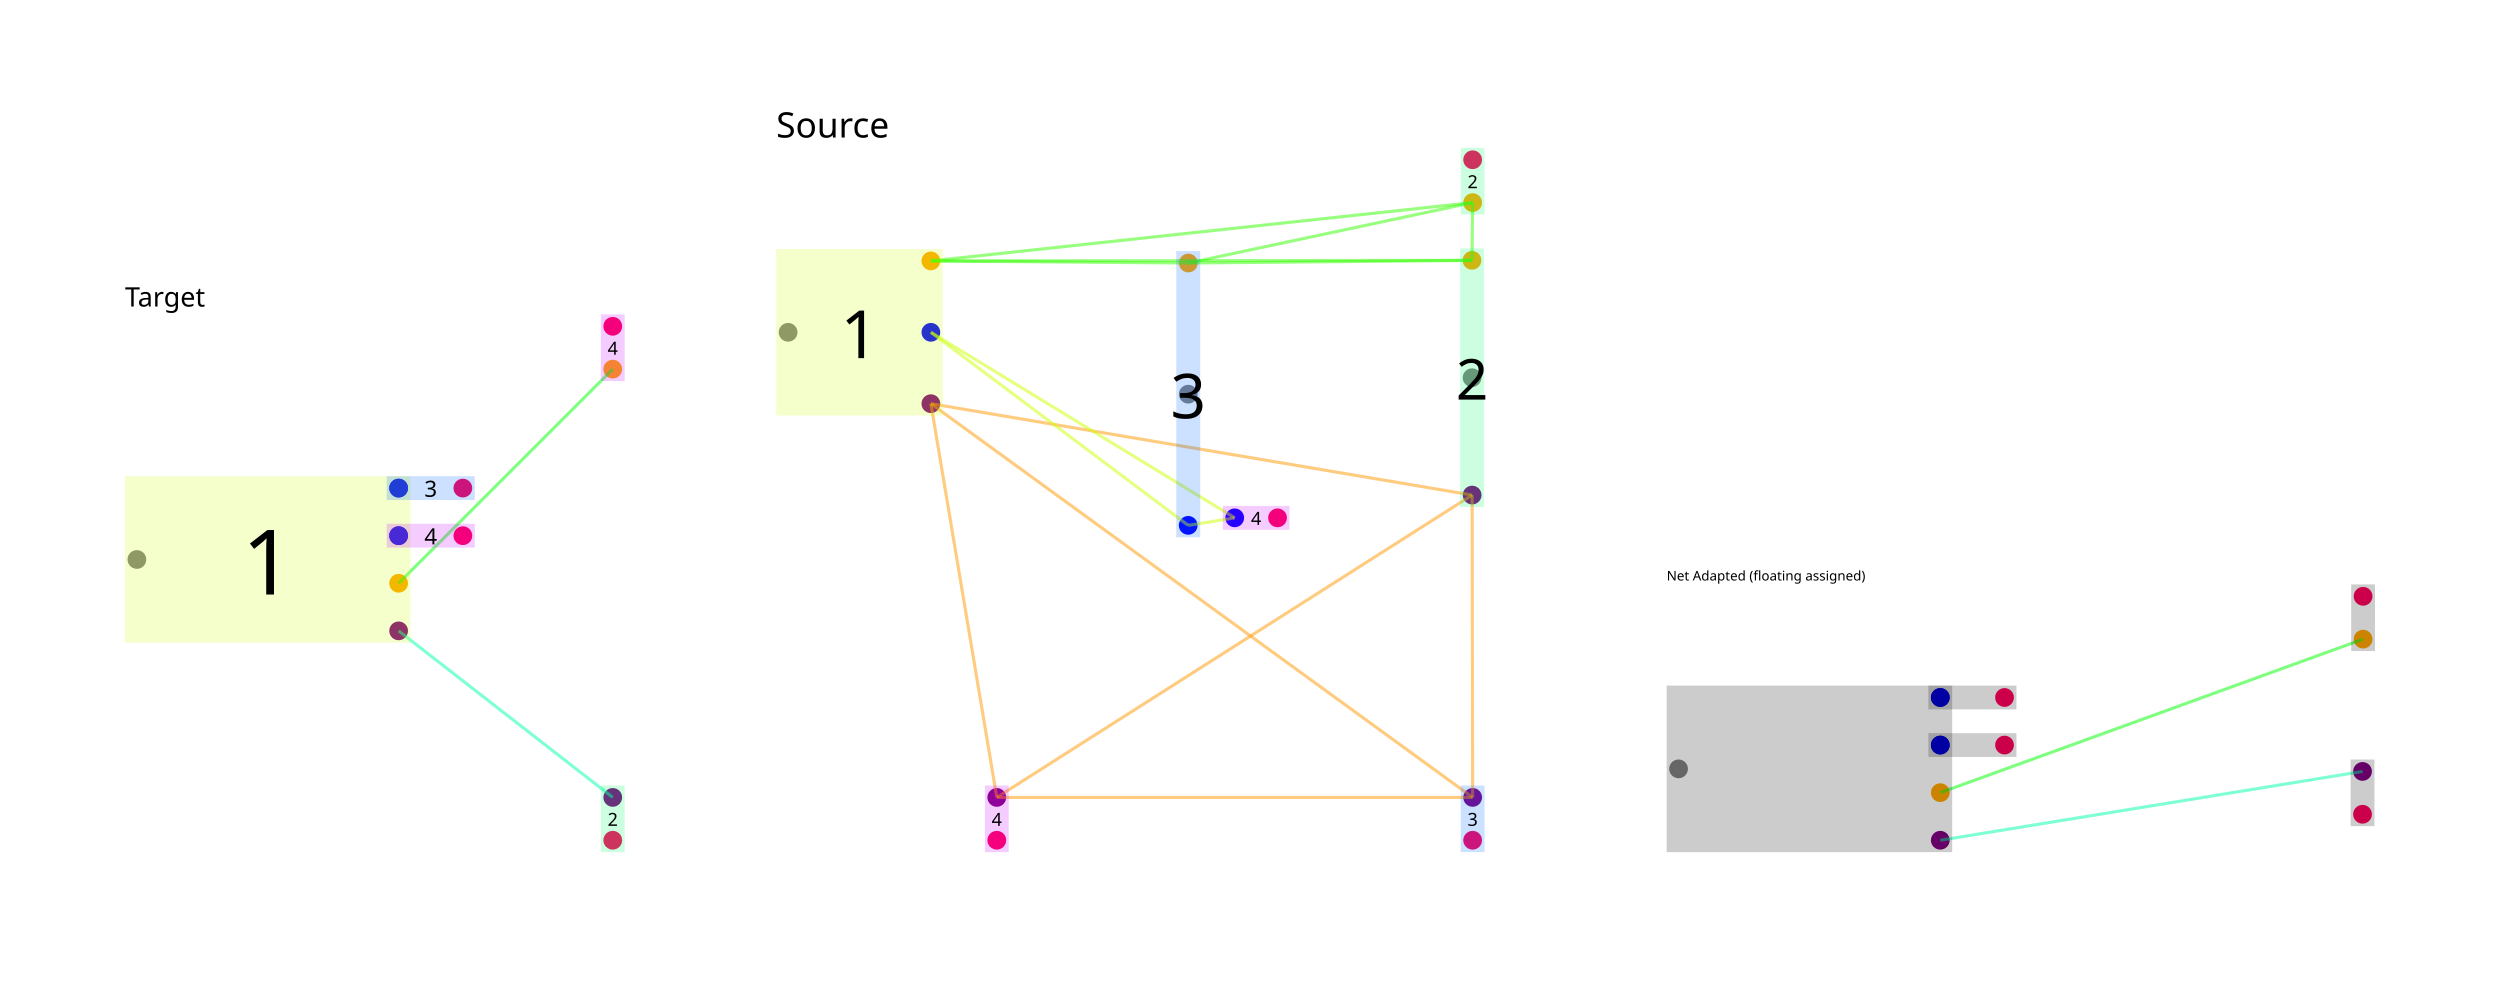
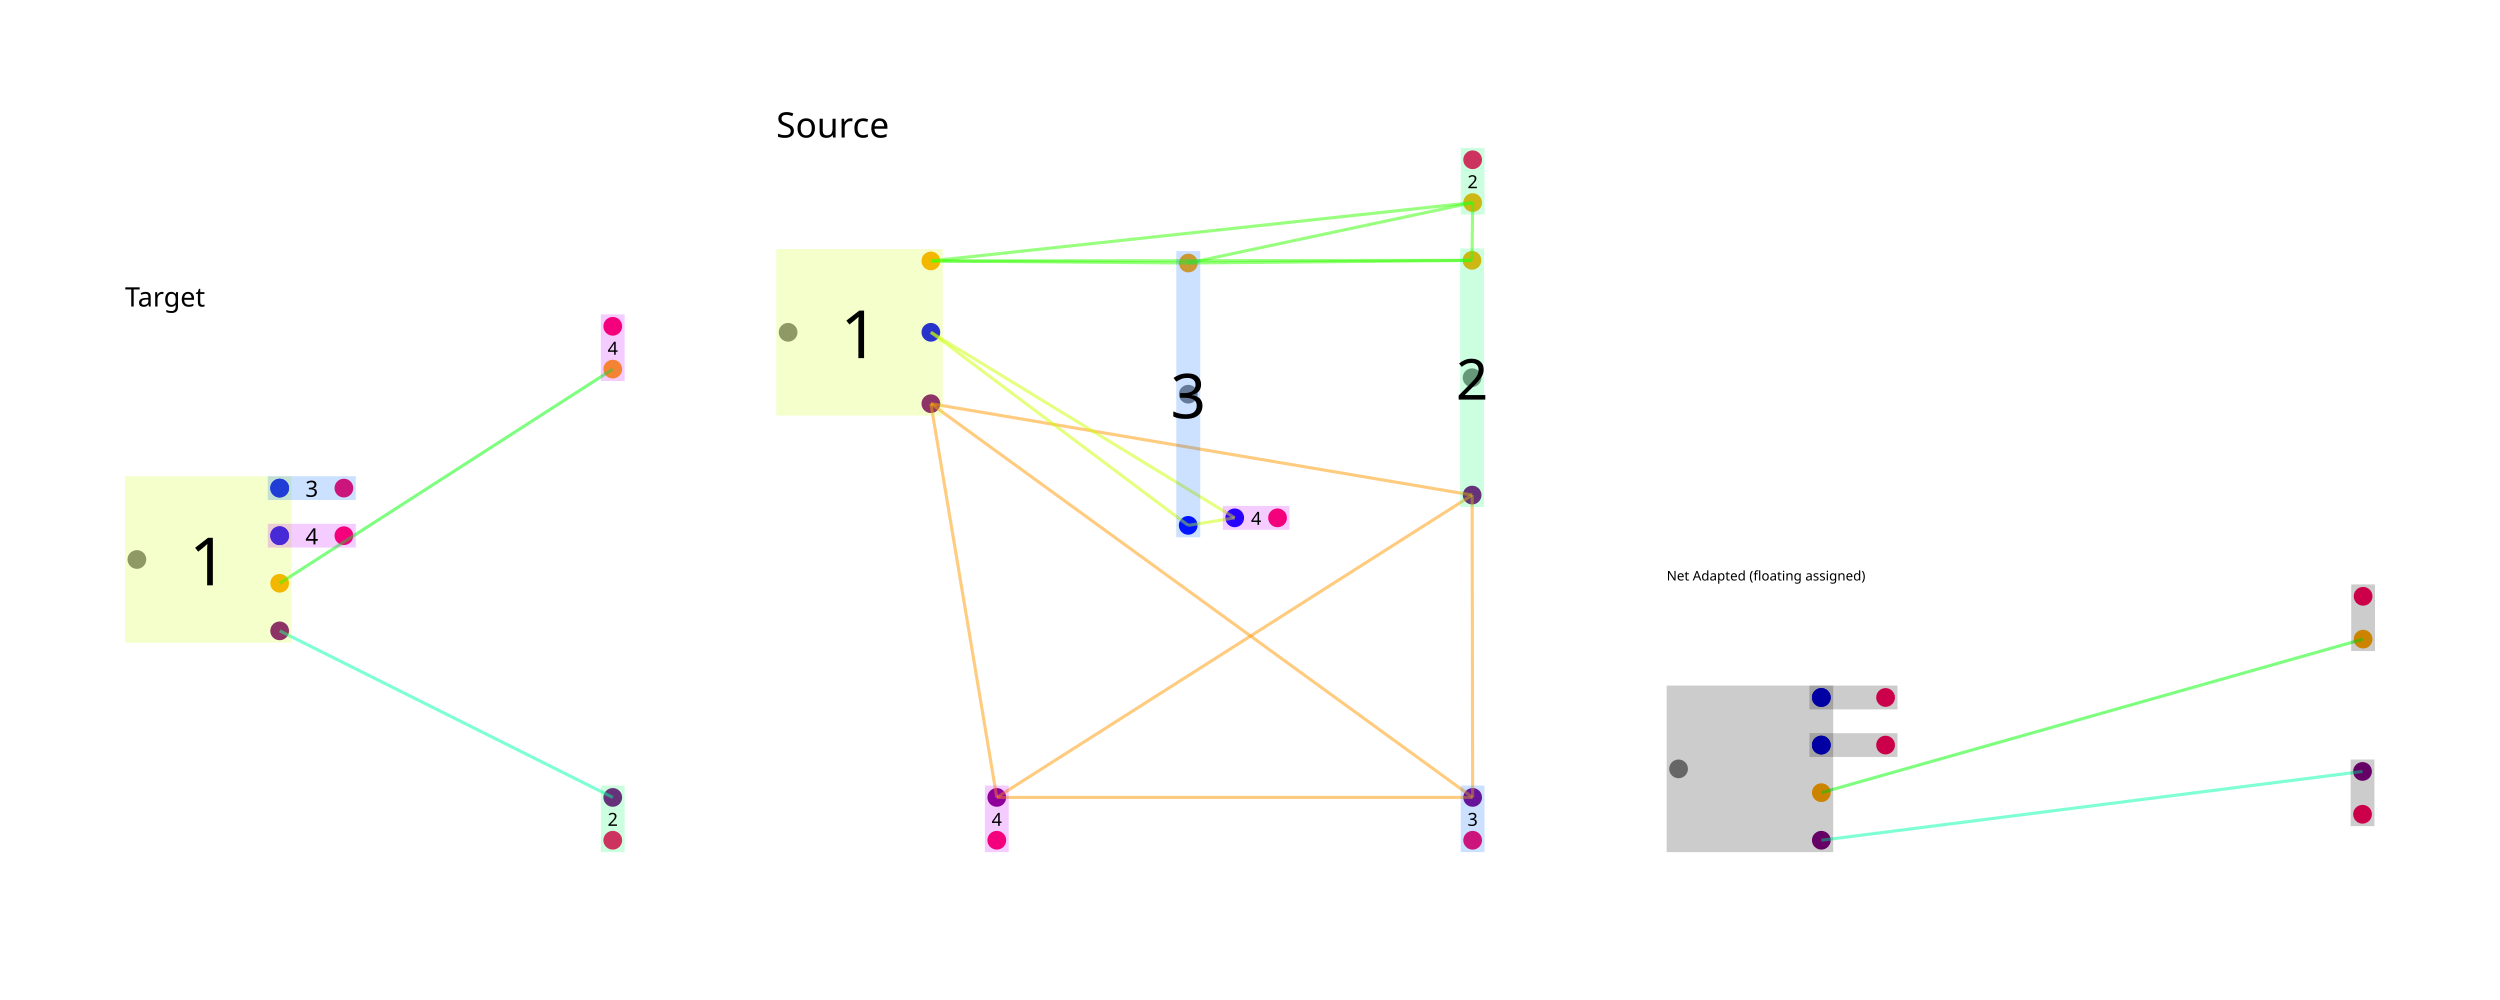
<svg xmlns="http://www.w3.org/2000/svg" width="800" height="320" viewBox="0 0 800 320">
  <rect width="100%" height="100%" fill="white" />
  <g>
    <circle data-type="point" data-label="schematic_component_0_center component_center center_schematic_component_0" data-x="0" data-y="0" cx="43.807" cy="179.035" r="3" fill="gray" />
  </g>
  <g>
-     <circle data-type="point" data-label="schematic_port_0 normal unnamedsubcircuit13_connectivity_net0" data-x="1.1" data-y="0.30000000000000004" cx="127.559" cy="156.193" r="3" fill="blue" />
-   </g>
-   <g>
-     <circle data-type="point" data-label="schematic_port_1 normal unnamedsubcircuit13_connectivity_net1" data-x="1.1" data-y="0.09999999999999998" cx="127.559" cy="171.421" r="3" fill="blue" />
-   </g>
-   <g>
-     <circle data-type="point" data-label="schematic_port_2 vcc unnamedsubcircuit13_connectivity_net2" data-x="1.1" data-y="-0.10000000000000003" cx="127.559" cy="186.648" r="3" fill="orange" />
-   </g>
-   <g>
-     <circle data-type="point" data-label="schematic_port_3 gnd unnamedsubcircuit13_connectivity_net3" data-x="1.1" data-y="-0.30000000000000004" cx="127.559" cy="201.876" r="3" fill="purple" />
-   </g>
-   <g>
-     <circle data-type="point" data-label="schematic_net_label_0_pin gnd unnamedsubcircuit13_connectivity_net3" data-x="2" data-y="-1" cx="196.083" cy="255.173" r="3" fill="purple" />
+     <circle data-type="point" data-label="schematic_port_0 normal unnamedsubcircuit7_connectivity_net0" data-x="0.6000000000000001" data-y="0.30000000000000004" cx="89.49" cy="156.193" r="3" fill="blue" />
+   </g>
+   <g>
+     <circle data-type="point" data-label="schematic_port_1 normal unnamedsubcircuit7_connectivity_net1" data-x="0.6000000000000001" data-y="0.09999999999999998" cx="89.49" cy="171.421" r="3" fill="blue" />
+   </g>
+   <g>
+     <circle data-type="point" data-label="schematic_port_2 vcc unnamedsubcircuit7_connectivity_net2" data-x="0.6000000000000001" data-y="-0.10000000000000003" cx="89.49" cy="186.648" r="3" fill="orange" />
+   </g>
+   <g>
+     <circle data-type="point" data-label="schematic_port_3 gnd unnamedsubcircuit7_connectivity_net3" data-x="0.6000000000000001" data-y="-0.30000000000000004" cx="89.49" cy="201.876" r="3" fill="purple" />
+   </g>
+   <g>
+     <circle data-type="point" data-label="schematic_net_label_0_pin gnd unnamedsubcircuit7_connectivity_net3" data-x="2" data-y="-1" cx="196.083" cy="255.173" r="3" fill="purple" />
  </g>
  <g>
    <circle data-type="point" data-label="schematic_net_label_0_center netlabel_center schematic_net_label_0_center" data-x="2" data-y="-1.18" cx="196.083" cy="268.878" r="3" fill="hsl(338.4, 100%, 50%, 1)" />
  </g>
  <g>
-     <circle data-type="point" data-label="schematic_net_label_1_pin vcc unnamedsubcircuit13_connectivity_net2" data-x="2" data-y="0.8" cx="196.083" cy="118.124" r="3" fill="orange" />
+     <circle data-type="point" data-label="schematic_net_label_1_pin vcc unnamedsubcircuit7_connectivity_net2" data-x="2" data-y="0.8" cx="196.083" cy="118.124" r="3" fill="orange" />
  </g>
  <g>
    <circle data-type="point" data-label="schematic_net_label_1_center netlabel_center schematic_net_label_1_center" data-x="2" data-y="0.98" cx="196.083" cy="104.419" r="3" fill="hsl(338.4, 100%, 50%, 1)" />
  </g>
  <g>
-     <circle data-type="point" data-label="schematic_net_label_2_pin normal unnamedsubcircuit13_connectivity_net0" data-x="1.1" data-y="0.30000000000000004" cx="127.559" cy="156.193" r="3" fill="blue" />
-   </g>
-   <g>
-     <circle data-type="point" data-label="schematic_net_label_2_center netlabel_center schematic_net_label_2_center" data-x="1.37" data-y="0.30000000000000004" cx="148.116" cy="156.193" r="3" fill="hsl(338.4, 100%, 50%, 1)" />
-   </g>
-   <g>
-     <circle data-type="point" data-label="schematic_net_label_3_pin normal unnamedsubcircuit13_connectivity_net1" data-x="1.1" data-y="0.09999999999999998" cx="127.559" cy="171.421" r="3" fill="blue" />
-   </g>
-   <g>
-     <circle data-type="point" data-label="schematic_net_label_3_center netlabel_center schematic_net_label_3_center" data-x="1.37" data-y="0.09999999999999998" cx="148.116" cy="171.421" r="3" fill="hsl(338.4, 100%, 50%, 1)" />
+     <circle data-type="point" data-label="schematic_net_label_2_pin normal unnamedsubcircuit7_connectivity_net0" data-x="0.6000000000000001" data-y="0.30000000000000004" cx="89.49" cy="156.193" r="3" fill="blue" />
+   </g>
+   <g>
+     <circle data-type="point" data-label="schematic_net_label_2_center netlabel_center schematic_net_label_2_center" data-x="0.8700000000000001" data-y="0.30000000000000004" cx="110.047" cy="156.193" r="3" fill="hsl(338.4, 100%, 50%, 1)" />
+   </g>
+   <g>
+     <circle data-type="point" data-label="schematic_net_label_3_pin normal unnamedsubcircuit7_connectivity_net1" data-x="0.6000000000000001" data-y="0.09999999999999998" cx="89.49" cy="171.421" r="3" fill="blue" />
+   </g>
+   <g>
+     <circle data-type="point" data-label="schematic_net_label_3_center netlabel_center schematic_net_label_3_center" data-x="0.8700000000000001" data-y="0.09999999999999998" cx="110.047" cy="171.421" r="3" fill="hsl(338.4, 100%, 50%, 1)" />
  </g>
  <g>
    <circle data-type="point" data-label="schematic_component_0_center component_center center_schematic_component_0" data-x="2.736982540428231" data-y="0.9547950420240321" cx="252.196" cy="106.338" r="3" fill="gray" />
  </g>
  <g>
-     <circle data-type="point" data-label="schematic_port_0 gnd unnamedsubcircuit496_connectivity_net3" data-x="3.336982540428231" data-y="0.654795042024032" cx="297.879" cy="129.18" r="3" fill="purple" />
-   </g>
-   <g>
-     <circle data-type="point" data-label="schematic_port_1 normal unnamedsubcircuit496_connectivity_net1" data-x="3.336982540428231" data-y="0.9547950420240321" cx="297.879" cy="106.338" r="3" fill="blue" />
-   </g>
-   <g>
-     <circle data-type="point" data-label="schematic_port_2 vcc unnamedsubcircuit496_connectivity_net2" data-x="3.336982540428231" data-y="1.2547950420240321" cx="297.879" cy="83.497" r="3" fill="orange" />
+     <circle data-type="point" data-label="schematic_port_0 gnd unnamedsubcircuit83_connectivity_net3" data-x="3.336982540428231" data-y="0.654795042024032" cx="297.879" cy="129.18" r="3" fill="purple" />
+   </g>
+   <g>
+     <circle data-type="point" data-label="schematic_port_1 normal unnamedsubcircuit83_connectivity_net1" data-x="3.336982540428231" data-y="0.9547950420240321" cx="297.879" cy="106.338" r="3" fill="blue" />
+   </g>
+   <g>
+     <circle data-type="point" data-label="schematic_port_2 vcc unnamedsubcircuit83_connectivity_net2" data-x="3.336982540428231" data-y="1.2547950420240321" cx="297.879" cy="83.497" r="3" fill="orange" />
  </g>
  <g>
    <circle data-type="point" data-label="schematic_component_1_center component_center center_schematic_component_1" data-x="5.6116183458540805" data-y="0.7639923882821401" cx="471.065" cy="120.866" r="3" fill="gray" />
  </g>
  <g>
-     <circle data-type="point" data-label="schematic_port_3 vcc unnamedsubcircuit496_connectivity_net2" data-x="5.61134499585408" data-y="1.25725668828214" cx="471.044" cy="83.309" r="3" fill="orange" />
-   </g>
-   <g>
-     <circle data-type="point" data-label="schematic_port_4 gnd unnamedsubcircuit496_connectivity_net3" data-x="5.611891695854081" data-y="0.2707280882821401" cx="471.086" cy="158.422" r="3" fill="purple" />
+     <circle data-type="point" data-label="schematic_port_3 vcc unnamedsubcircuit83_connectivity_net2" data-x="5.61134499585408" data-y="1.25725668828214" cx="471.044" cy="83.309" r="3" fill="orange" />
+   </g>
+   <g>
+     <circle data-type="point" data-label="schematic_port_4 gnd unnamedsubcircuit83_connectivity_net3" data-x="5.611891695854081" data-y="0.2707280882821401" cx="471.086" cy="158.422" r="3" fill="purple" />
  </g>
  <g>
    <circle data-type="point" data-label="schematic_component_2_center component_center center_schematic_component_2" data-x="4.418793728406097" data-y="0.6946845352018942" cx="380.246" cy="126.143" r="3" fill="gray" />
  </g>
  <g>
-     <circle data-type="point" data-label="schematic_port_5 normal unnamedsubcircuit496_connectivity_net1" data-x="4.418520478406098" data-y="0.14339383520189397" cx="380.225" cy="168.117" r="3" fill="blue" />
-   </g>
-   <g>
-     <circle data-type="point" data-label="schematic_port_6 vcc unnamedsubcircuit496_connectivity_net2" data-x="4.4190669784060965" data-y="1.2459752352018945" cx="380.266" cy="84.168" r="3" fill="orange" />
-   </g>
-   <g>
-     <circle data-type="point" data-label="schematic_net_label_0_pin vcc unnamedsubcircuit496_connectivity_net2" data-x="5.614024435947429" data-y="1.5000000000000002" cx="471.248" cy="64.827" r="3" fill="orange" />
+     <circle data-type="point" data-label="schematic_port_5 normal unnamedsubcircuit83_connectivity_net1" data-x="4.418520478406098" data-y="0.14339383520189397" cx="380.225" cy="168.117" r="3" fill="blue" />
+   </g>
+   <g>
+     <circle data-type="point" data-label="schematic_port_6 vcc unnamedsubcircuit83_connectivity_net2" data-x="4.4190669784060965" data-y="1.2459752352018945" cx="380.266" cy="84.168" r="3" fill="orange" />
+   </g>
+   <g>
+     <circle data-type="point" data-label="schematic_net_label_0_pin vcc unnamedsubcircuit83_connectivity_net2" data-x="5.614024435947429" data-y="1.5000000000000002" cx="471.248" cy="64.827" r="3" fill="orange" />
  </g>
  <g>
    <circle data-type="point" data-label="schematic_net_label_0_center netlabel_center schematic_net_label_0_center" data-x="5.614024435947429" data-y="1.6800000000000002" cx="471.248" cy="51.122" r="3" fill="hsl(338.4, 100%, 50%, 1)" />
  </g>
  <g>
-     <circle data-type="point" data-label="schematic_net_label_1_pin normal unnamedsubcircuit496_connectivity_net1" data-x="4.614024435947429" data-y="0.17500000000000027" cx="395.11" cy="165.71" r="3" fill="blue" />
+     <circle data-type="point" data-label="schematic_net_label_1_pin normal unnamedsubcircuit83_connectivity_net1" data-x="4.614024435947429" data-y="0.17500000000000027" cx="395.11" cy="165.71" r="3" fill="blue" />
  </g>
  <g>
    <circle data-type="point" data-label="schematic_net_label_1_center netlabel_center schematic_net_label_1_center" data-x="4.7940244359474296" data-y="0.17500000000000027" cx="408.815" cy="165.71" r="3" fill="hsl(338.4, 100%, 50%, 1)" />
  </g>
  <g>
-     <circle data-type="point" data-label="schematic_net_label_2_pin gnd unnamedsubcircuit496_connectivity_net3" data-x="5.614024435947429" data-y="-0.9999999999999998" cx="471.248" cy="255.173" r="3" fill="purple" />
+     <circle data-type="point" data-label="schematic_net_label_2_pin gnd unnamedsubcircuit83_connectivity_net3" data-x="5.614024435947429" data-y="-0.9999999999999998" cx="471.248" cy="255.173" r="3" fill="purple" />
  </g>
  <g>
    <circle data-type="point" data-label="schematic_net_label_2_center netlabel_center schematic_net_label_2_center" data-x="5.614024435947429" data-y="-1.18" cx="471.248" cy="268.878" r="3" fill="hsl(338.4, 100%, 50%, 1)" />
  </g>
  <g>
-     <circle data-type="point" data-label="schematic_net_label_3_pin gnd unnamedsubcircuit496_connectivity_net3" data-x="3.614024435947429" data-y="-0.9999999999999998" cx="318.972" cy="255.173" r="3" fill="purple" />
+     <circle data-type="point" data-label="schematic_net_label_3_pin gnd unnamedsubcircuit83_connectivity_net3" data-x="3.614024435947429" data-y="-0.9999999999999998" cx="318.972" cy="255.173" r="3" fill="purple" />
  </g>
  <g>
    <circle data-type="point" data-label="schematic_net_label_3_center netlabel_center schematic_net_label_3_center" data-x="3.614024435947429" data-y="-1.18" cx="318.972" cy="268.878" r="3" fill="hsl(338.4, 100%, 50%, 1)" />
  </g>
  <g>
-     <circle data-type="point" data-label="schematic_component_0_center component_center center_schematic_component_0" data-x="6.479455641222213" data-y="-0.8799999999999998" cx="537.141" cy="246.036" r="3" fill="gray" />
-   </g>
-   <g>
-     <circle data-type="point" data-label="schematic_port_0 normal unnamedsubcircuit13_connectivity_net0" data-x="7.5794556412222125" data-y="-0.5799999999999996" cx="620.892" cy="223.195" r="3" fill="blue" />
-   </g>
-   <g>
-     <circle data-type="point" data-label="schematic_port_1 normal unnamedsubcircuit13_connectivity_net1" data-x="7.5794556412222125" data-y="-0.7799999999999998" cx="620.892" cy="238.422" r="3" fill="blue" />
-   </g>
-   <g>
-     <circle data-type="point" data-label="schematic_port_2 vcc unnamedsubcircuit13_connectivity_net2" data-x="7.5794556412222125" data-y="-0.9799999999999998" cx="620.892" cy="253.65" r="3" fill="orange" />
-   </g>
-   <g>
-     <circle data-type="point" data-label="schematic_port_3 gnd unnamedsubcircuit13_connectivity_net3" data-x="7.5794556412222125" data-y="-1.1799999999999997" cx="620.892" cy="268.878" r="3" fill="purple" />
-   </g>
-   <g>
-     <circle data-type="point" data-label="schematic_net_label_0_pin gnd unnamedsubcircuit13_connectivity_net3" data-x="9.354091446648063" data-y="-0.8908026537418918" cx="756.01" cy="246.859" r="3" fill="purple" />
-   </g>
-   <g>
-     <circle data-type="point" data-label="schematic_net_label_0_center netlabel_center schematic_net_label_0_center" data-x="9.354091446648063" data-y="-1.0708026537418918" cx="756.01" cy="260.563" r="3" fill="hsl(338.4, 100%, 50%, 1)" />
-   </g>
-   <g>
-     <circle data-type="point" data-label="schematic_net_label_1_pin vcc unnamedsubcircuit13_connectivity_net2" data-x="9.356497536741411" data-y="-0.33479504202403165" cx="756.193" cy="204.525" r="3" fill="orange" />
-   </g>
-   <g>
-     <circle data-type="point" data-label="schematic_net_label_1_center netlabel_center schematic_net_label_1_center" data-x="9.356497536741411" data-y="-0.15479504202403171" cx="756.193" cy="190.82" r="3" fill="hsl(338.4, 100%, 50%, 1)" />
-   </g>
-   <g>
-     <circle data-type="point" data-label="schematic_net_label_2_pin normal unnamedsubcircuit13_connectivity_net0" data-x="7.5794556412222125" data-y="-0.5799999999999996" cx="620.892" cy="223.195" r="3" fill="blue" />
-   </g>
-   <g>
-     <circle data-type="point" data-label="schematic_net_label_2_center netlabel_center schematic_net_label_2_center" data-x="7.849455641222212" data-y="-0.5799999999999996" cx="641.45" cy="223.195" r="3" fill="hsl(338.4, 100%, 50%, 1)" />
-   </g>
-   <g>
-     <circle data-type="point" data-label="schematic_net_label_3_pin normal unnamedsubcircuit13_connectivity_net1" data-x="7.5794556412222125" data-y="-0.7799999999999998" cx="620.892" cy="238.422" r="3" fill="blue" />
-   </g>
-   <g>
-     <circle data-type="point" data-label="schematic_net_label_3_center netlabel_center schematic_net_label_3_center" data-x="7.849455641222212" data-y="-0.7799999999999998" cx="641.45" cy="238.422" r="3" fill="hsl(338.4, 100%, 50%, 1)" />
-   </g>
-   <g>
-     <polyline data-points="1.1,0.30000000000000004 1.1,0.30000000000000004" data-type="line" data-label="" points="127.559,156.193 127.559,156.193" fill="none" stroke="hsl(40, 100%, 50%, 0.5)" stroke-width="1" />
-   </g>
-   <g>
-     <polyline data-points="1.1,0.09999999999999998 1.1,0.09999999999999998" data-type="line" data-label="" points="127.559,171.421 127.559,171.421" fill="none" stroke="hsl(80, 100%, 50%, 0.5)" stroke-width="1" />
-   </g>
-   <g>
-     <polyline data-points="1.1,-0.10000000000000003 2,0.8" data-type="line" data-label="" points="127.559,186.648 196.083,118.124" fill="none" stroke="hsl(120, 100%, 50%, 0.5)" stroke-width="1" />
-   </g>
-   <g>
-     <polyline data-points="1.1,-0.30000000000000004 2,-1" data-type="line" data-label="" points="127.559,201.876 196.083,255.173" fill="none" stroke="hsl(160, 100%, 50%, 0.5)" stroke-width="1" />
+     <circle data-type="point" data-label="schematic_component_0_center component_center center_schematic_component_0" data-x="6.479455641222212" data-y="-0.8799999999999998" cx="537.141" cy="246.036" r="3" fill="gray" />
+   </g>
+   <g>
+     <circle data-type="point" data-label="schematic_port_0 normal unnamedsubcircuit7_connectivity_net0" data-x="7.079455641222212" data-y="-0.5799999999999996" cx="582.823" cy="223.195" r="3" fill="blue" />
+   </g>
+   <g>
+     <circle data-type="point" data-label="schematic_port_1 normal unnamedsubcircuit7_connectivity_net1" data-x="7.079455641222212" data-y="-0.7799999999999998" cx="582.823" cy="238.422" r="3" fill="blue" />
+   </g>
+   <g>
+     <circle data-type="point" data-label="schematic_port_2 vcc unnamedsubcircuit7_connectivity_net2" data-x="7.079455641222212" data-y="-0.9799999999999998" cx="582.823" cy="253.65" r="3" fill="orange" />
+   </g>
+   <g>
+     <circle data-type="point" data-label="schematic_port_3 gnd unnamedsubcircuit7_connectivity_net3" data-x="7.079455641222212" data-y="-1.1799999999999997" cx="582.823" cy="268.878" r="3" fill="purple" />
+   </g>
+   <g>
+     <circle data-type="point" data-label="schematic_net_label_0_pin gnd unnamedsubcircuit7_connectivity_net3" data-x="9.354091446648061" data-y="-0.8908026537418918" cx="756.01" cy="246.859" r="3" fill="purple" />
+   </g>
+   <g>
+     <circle data-type="point" data-label="schematic_net_label_0_center netlabel_center schematic_net_label_0_center" data-x="9.354091446648061" data-y="-1.0708026537418918" cx="756.01" cy="260.563" r="3" fill="hsl(338.4, 100%, 50%, 1)" />
+   </g>
+   <g>
+     <circle data-type="point" data-label="schematic_net_label_1_pin vcc unnamedsubcircuit7_connectivity_net2" data-x="9.35649753674141" data-y="-0.33479504202403165" cx="756.193" cy="204.525" r="3" fill="orange" />
+   </g>
+   <g>
+     <circle data-type="point" data-label="schematic_net_label_1_center netlabel_center schematic_net_label_1_center" data-x="9.35649753674141" data-y="-0.15479504202403171" cx="756.193" cy="190.82" r="3" fill="hsl(338.4, 100%, 50%, 1)" />
+   </g>
+   <g>
+     <circle data-type="point" data-label="schematic_net_label_2_pin normal unnamedsubcircuit7_connectivity_net0" data-x="7.079455641222212" data-y="-0.5799999999999996" cx="582.823" cy="223.195" r="3" fill="blue" />
+   </g>
+   <g>
+     <circle data-type="point" data-label="schematic_net_label_2_center netlabel_center schematic_net_label_2_center" data-x="7.349455641222212" data-y="-0.5799999999999996" cx="603.381" cy="223.195" r="3" fill="hsl(338.4, 100%, 50%, 1)" />
+   </g>
+   <g>
+     <circle data-type="point" data-label="schematic_net_label_3_pin normal unnamedsubcircuit7_connectivity_net1" data-x="7.079455641222212" data-y="-0.7799999999999998" cx="582.823" cy="238.422" r="3" fill="blue" />
+   </g>
+   <g>
+     <circle data-type="point" data-label="schematic_net_label_3_center netlabel_center schematic_net_label_3_center" data-x="7.349455641222212" data-y="-0.7799999999999998" cx="603.381" cy="238.422" r="3" fill="hsl(338.4, 100%, 50%, 1)" />
+   </g>
+   <g>
+     <polyline data-points="0.6000000000000001,0.30000000000000004 0.6000000000000001,0.30000000000000004" data-type="line" data-label="" points="89.49,156.193 89.49,156.193" fill="none" stroke="hsl(40, 100%, 50%, 0.5)" stroke-width="1" />
+   </g>
+   <g>
+     <polyline data-points="0.6000000000000001,0.09999999999999998 0.6000000000000001,0.09999999999999998" data-type="line" data-label="" points="89.49,171.421 89.49,171.421" fill="none" stroke="hsl(80, 100%, 50%, 0.5)" stroke-width="1" />
+   </g>
+   <g>
+     <polyline data-points="0.6000000000000001,-0.10000000000000003 2,0.8" data-type="line" data-label="" points="89.49,186.648 196.083,118.124" fill="none" stroke="hsl(120, 100%, 50%, 0.5)" stroke-width="1" />
+   </g>
+   <g>
+     <polyline data-points="0.6000000000000001,-0.30000000000000004 2,-1" data-type="line" data-label="" points="89.49,201.876 196.083,255.173" fill="none" stroke="hsl(160, 100%, 50%, 0.5)" stroke-width="1" />
  </g>
  <g>
    <polyline data-points="3.336982540428231,0.654795042024032 5.611891695854081,0.2707280882821401" data-type="line" data-label="" points="297.879,129.18 471.086,158.422" fill="none" stroke="hsl(36, 100%, 50%, 0.5)" stroke-width="1" />
  </g>
  <g>
    <polyline data-points="3.336982540428231,0.654795042024032 5.614024435947429,-0.9999999999999998" data-type="line" data-label="" points="297.879,129.18 471.248,255.173" fill="none" stroke="hsl(36, 100%, 50%, 0.5)" stroke-width="1" />
  </g>
  <g>
    <polyline data-points="3.336982540428231,0.654795042024032 3.614024435947429,-0.9999999999999998" data-type="line" data-label="" points="297.879,129.18 318.972,255.173" fill="none" stroke="hsl(36, 100%, 50%, 0.5)" stroke-width="1" />
  </g>
  <g>
    <polyline data-points="5.611891695854081,0.2707280882821401 5.614024435947429,-0.9999999999999998" data-type="line" data-label="" points="471.086,158.422 471.248,255.173" fill="none" stroke="hsl(36, 100%, 50%, 0.5)" stroke-width="1" />
  </g>
  <g>
    <polyline data-points="5.611891695854081,0.2707280882821401 3.614024435947429,-0.9999999999999998" data-type="line" data-label="" points="471.086,158.422 318.972,255.173" fill="none" stroke="hsl(36, 100%, 50%, 0.5)" stroke-width="1" />
  </g>
  <g>
    <polyline data-points="5.614024435947429,-0.9999999999999998 3.614024435947429,-0.9999999999999998" data-type="line" data-label="" points="471.248,255.173 318.972,255.173" fill="none" stroke="hsl(36, 100%, 50%, 0.5)" stroke-width="1" />
  </g>
  <g>
    <polyline data-points="3.336982540428231,0.9547950420240321 4.418520478406098,0.14339383520189397" data-type="line" data-label="" points="297.879,106.338 380.225,168.117" fill="none" stroke="hsl(72, 100%, 50%, 0.5)" stroke-width="1" />
  </g>
  <g>
    <polyline data-points="3.336982540428231,0.9547950420240321 4.614024435947429,0.17500000000000027" data-type="line" data-label="" points="297.879,106.338 395.11,165.71" fill="none" stroke="hsl(72, 100%, 50%, 0.5)" stroke-width="1" />
  </g>
  <g>
    <polyline data-points="4.418520478406098,0.14339383520189397 4.614024435947429,0.17500000000000027" data-type="line" data-label="" points="380.225,168.117 395.11,165.71" fill="none" stroke="hsl(72, 100%, 50%, 0.5)" stroke-width="1" />
  </g>
  <g>
    <polyline data-points="3.336982540428231,1.2547950420240321 5.61134499585408,1.25725668828214" data-type="line" data-label="" points="297.879,83.497 471.044,83.309" fill="none" stroke="hsl(108, 100%, 50%, 0.5)" stroke-width="1" />
  </g>
  <g>
    <polyline data-points="3.336982540428231,1.2547950420240321 4.4190669784060965,1.2459752352018945" data-type="line" data-label="" points="297.879,83.497 380.266,84.168" fill="none" stroke="hsl(108, 100%, 50%, 0.5)" stroke-width="1" />
  </g>
  <g>
    <polyline data-points="3.336982540428231,1.2547950420240321 5.614024435947429,1.5000000000000002" data-type="line" data-label="" points="297.879,83.497 471.248,64.827" fill="none" stroke="hsl(108, 100%, 50%, 0.5)" stroke-width="1" />
  </g>
  <g>
    <polyline data-points="5.61134499585408,1.25725668828214 4.4190669784060965,1.2459752352018945" data-type="line" data-label="" points="471.044,83.309 380.266,84.168" fill="none" stroke="hsl(108, 100%, 50%, 0.5)" stroke-width="1" />
  </g>
  <g>
    <polyline data-points="5.61134499585408,1.25725668828214 5.614024435947429,1.5000000000000002" data-type="line" data-label="" points="471.044,83.309 471.248,64.827" fill="none" stroke="hsl(108, 100%, 50%, 0.5)" stroke-width="1" />
  </g>
  <g>
    <polyline data-points="4.4190669784060965,1.2459752352018945 5.614024435947429,1.5000000000000002" data-type="line" data-label="" points="380.266,84.168 471.248,64.827" fill="none" stroke="hsl(108, 100%, 50%, 0.5)" stroke-width="1" />
  </g>
  <g>
-     <polyline data-points="7.5794556412222125,-0.5799999999999996 7.5794556412222125,-0.5799999999999996" data-type="line" data-label="" points="620.892,223.195 620.892,223.195" fill="none" stroke="hsl(40, 100%, 50%, 0.5)" stroke-width="1" />
-   </g>
-   <g>
-     <polyline data-points="7.5794556412222125,-0.7799999999999998 7.5794556412222125,-0.7799999999999998" data-type="line" data-label="" points="620.892,238.422 620.892,238.422" fill="none" stroke="hsl(80, 100%, 50%, 0.5)" stroke-width="1" />
-   </g>
-   <g>
-     <polyline data-points="7.5794556412222125,-0.9799999999999998 9.356497536741411,-0.33479504202403165" data-type="line" data-label="" points="620.892,253.65 756.193,204.525" fill="none" stroke="hsl(120, 100%, 50%, 0.5)" stroke-width="1" />
-   </g>
-   <g>
-     <polyline data-points="7.5794556412222125,-1.1799999999999997 9.354091446648063,-0.8908026537418918" data-type="line" data-label="" points="620.892,268.878 756.01,246.859" fill="none" stroke="hsl(160, 100%, 50%, 0.5)" stroke-width="1" />
-   </g>
-   <g>
-     <rect data-type="rect" data-label="schematic_component_0" data-x="0.55" data-y="0" x="40" y="152.386" width="91.366" height="53.297" fill="hsl(72, 100%, 50%, 0.2)" stroke="black" stroke-width="0.013" />
+     <polyline data-points="7.079455641222212,-0.5799999999999996 7.079455641222212,-0.5799999999999996" data-type="line" data-label="" points="582.823,223.195 582.823,223.195" fill="none" stroke="hsl(40, 100%, 50%, 0.5)" stroke-width="1" />
+   </g>
+   <g>
+     <polyline data-points="7.079455641222212,-0.7799999999999998 7.079455641222212,-0.7799999999999998" data-type="line" data-label="" points="582.823,238.422 582.823,238.422" fill="none" stroke="hsl(80, 100%, 50%, 0.5)" stroke-width="1" />
+   </g>
+   <g>
+     <polyline data-points="7.079455641222212,-0.9799999999999998 9.35649753674141,-0.33479504202403165" data-type="line" data-label="" points="582.823,253.65 756.193,204.525" fill="none" stroke="hsl(120, 100%, 50%, 0.5)" stroke-width="1" />
+   </g>
+   <g>
+     <polyline data-points="7.079455641222212,-1.1799999999999997 9.354091446648061,-0.8908026537418918" data-type="line" data-label="" points="582.823,268.878 756.01,246.859" fill="none" stroke="hsl(160, 100%, 50%, 0.5)" stroke-width="1" />
+   </g>
+   <g>
+     <rect data-type="rect" data-label="schematic_component_0" data-x="0.30000000000000004" data-y="0" x="40" y="152.386" width="53.297" height="53.297" fill="hsl(72, 100%, 50%, 0.2)" stroke="black" stroke-width="0.013" />
  </g>
  <g>
    <rect data-type="rect" data-label="schematic_net_label_0" data-x="2" data-y="-1.0899999999999999" x="192.276" y="251.366" width="7.614" height="21.319" fill="hsl(144, 100%, 50%, 0.2)" stroke="black" stroke-width="0.013" />
  </g>
  <g>
    <rect data-type="rect" data-label="schematic_net_label_1" data-x="2" data-y="0.89" x="192.276" y="100.612" width="7.614" height="21.319" fill="hsl(288, 100%, 50%, 0.2)" stroke="black" stroke-width="0.013" />
  </g>
  <g>
-     <rect data-type="rect" data-label="schematic_net_label_2" data-x="1.235" data-y="0.30000000000000004" x="123.752" y="152.386" width="28.171" height="7.614" fill="hsl(216, 100%, 50%, 0.2)" stroke="black" stroke-width="0.013" />
-   </g>
-   <g>
-     <rect data-type="rect" data-label="schematic_net_label_3" data-x="1.235" data-y="0.09999999999999998" x="123.752" y="167.614" width="28.171" height="7.614" fill="hsl(288, 100%, 50%, 0.2)" stroke="black" stroke-width="0.013" />
+     <rect data-type="rect" data-label="schematic_net_label_2" data-x="0.7350000000000001" data-y="0.30000000000000004" x="85.683" y="152.386" width="28.171" height="7.614" fill="hsl(216, 100%, 50%, 0.2)" stroke="black" stroke-width="0.013" />
+   </g>
+   <g>
+     <rect data-type="rect" data-label="schematic_net_label_3" data-x="0.7350000000000001" data-y="0.09999999999999998" x="85.683" y="167.614" width="28.171" height="7.614" fill="hsl(288, 100%, 50%, 0.2)" stroke="black" stroke-width="0.013" />
  </g>
  <g>
    <rect data-type="rect" data-label="schematic_component_0" data-x="3.036982540428231" data-y="0.9547950420240321" x="248.389" y="79.69" width="53.297" height="53.297" fill="hsl(72, 100%, 50%, 0.2)" stroke="black" stroke-width="0.013" />
  </g>
  <g>
    <rect data-type="rect" data-label="schematic_component_1" data-x="5.6116183458540805" data-y="0.7639923882821401" x="467.237" y="79.502" width="7.655" height="82.726" fill="hsl(144, 100%, 50%, 0.2)" stroke="black" stroke-width="0.013" />
  </g>
  <g>
    <rect data-type="rect" data-label="schematic_component_2" data-x="4.418793728406097" data-y="0.6946845352018942" x="376.418" y="80.361" width="7.655" height="91.562" fill="hsl(216, 100%, 50%, 0.2)" stroke="black" stroke-width="0.013" />
  </g>
  <g>
    <rect data-type="rect" data-label="schematic_net_label_0" data-x="5.614024435947429" data-y="1.5900000000000003" x="467.441" y="47.316" width="7.614" height="21.319" fill="hsl(144, 100%, 50%, 0.2)" stroke="black" stroke-width="0.013" />
  </g>
  <g>
    <rect data-type="rect" data-label="schematic_net_label_1" data-x="4.704024435947429" data-y="0.17500000000000027" x="391.303" y="161.903" width="21.319" height="7.614" fill="hsl(288, 100%, 50%, 0.2)" stroke="black" stroke-width="0.013" />
  </g>
  <g>
    <rect data-type="rect" data-label="schematic_net_label_2" data-x="5.614024435947429" data-y="-1.0899999999999996" x="467.441" y="251.366" width="7.614" height="21.319" fill="hsl(216, 100%, 50%, 0.2)" stroke="black" stroke-width="0.013" />
  </g>
  <g>
    <rect data-type="rect" data-label="schematic_net_label_3" data-x="3.614024435947429" data-y="-1.0899999999999996" x="315.165" y="251.366" width="7.614" height="21.319" fill="hsl(288, 100%, 50%, 0.2)" stroke="black" stroke-width="0.013" />
  </g>
  <g>
-     <rect data-type="rect" data-label="schematic_component_0" data-x="7.029455641222213" data-y="-0.8799999999999997" x="533.334" y="219.388" width="91.366" height="53.297" fill="rgba(0, 0, 0, 0.2)" stroke="black" stroke-width="0.013" />
-   </g>
-   <g>
-     <rect data-type="rect" data-label="schematic_net_label_0" data-x="9.354091446648063" data-y="-0.9808026537418918" x="752.203" y="243.052" width="7.614" height="21.319" fill="rgba(0, 0, 0, 0.2)" stroke="black" stroke-width="0.013" />
-   </g>
-   <g>
-     <rect data-type="rect" data-label="schematic_net_label_1" data-x="9.356497536741411" data-y="-0.24479504202403168" x="752.386" y="187.013" width="7.614" height="21.319" fill="rgba(0, 0, 0, 0.2)" stroke="black" stroke-width="0.013" />
-   </g>
-   <g>
-     <rect data-type="rect" data-label="schematic_net_label_2" data-x="7.714455641222212" data-y="-0.5799999999999996" x="617.086" y="219.388" width="28.171" height="7.614" fill="rgba(0, 0, 0, 0.2)" stroke="black" stroke-width="0.013" />
-   </g>
-   <g>
-     <rect data-type="rect" data-label="schematic_net_label_3" data-x="7.714455641222212" data-y="-0.7799999999999998" x="617.086" y="234.615" width="28.171" height="7.614" fill="rgba(0, 0, 0, 0.2)" stroke="black" stroke-width="0.013" />
-   </g>
-   <text data-type="text" data-label="Target" data-x="-0.050000000000000044" data-y="1.03" x="40" y="100.612" fill="black" font-size="8.604" font-family="sans-serif" text-anchor="start" dominant-baseline="text-after-edge">Target</text>
-   <text data-type="text" data-label="1" data-x="0.55" data-y="0" x="85.683" y="179.035" fill="black" font-size="28.932" font-family="sans-serif" text-anchor="middle" dominant-baseline="central">1</text>
+     <rect data-type="rect" data-label="schematic_component_0" data-x="6.779455641222212" data-y="-0.8799999999999997" x="533.334" y="219.388" width="53.297" height="53.297" fill="rgba(0, 0, 0, 0.2)" stroke="black" stroke-width="0.013" />
+   </g>
+   <g>
+     <rect data-type="rect" data-label="schematic_net_label_0" data-x="9.354091446648061" data-y="-0.9808026537418918" x="752.203" y="243.052" width="7.614" height="21.319" fill="rgba(0, 0, 0, 0.2)" stroke="black" stroke-width="0.013" />
+   </g>
+   <g>
+     <rect data-type="rect" data-label="schematic_net_label_1" data-x="9.35649753674141" data-y="-0.24479504202403168" x="752.386" y="187.013" width="7.614" height="21.319" fill="rgba(0, 0, 0, 0.2)" stroke="black" stroke-width="0.013" />
+   </g>
+   <g>
+     <rect data-type="rect" data-label="schematic_net_label_2" data-x="7.214455641222211" data-y="-0.5799999999999996" x="579.016" y="219.388" width="28.171" height="7.614" fill="rgba(0, 0, 0, 0.2)" stroke="black" stroke-width="0.013" />
+   </g>
+   <g>
+     <rect data-type="rect" data-label="schematic_net_label_3" data-x="7.214455641222211" data-y="-0.7799999999999998" x="579.016" y="234.615" width="28.171" height="7.614" fill="rgba(0, 0, 0, 0.2)" stroke="black" stroke-width="0.013" />
+   </g>
+   <text data-type="text" data-label="Target" data-x="-0.04999999999999999" data-y="1.03" x="40" y="100.612" fill="black" font-size="8.604" font-family="sans-serif" text-anchor="start" dominant-baseline="text-after-edge">Target</text>
+   <text data-type="text" data-label="1" data-x="0.30000000000000004" data-y="0" x="66.648" y="179.035" fill="black" font-size="21.319" font-family="sans-serif" text-anchor="middle" dominant-baseline="central">1</text>
  <text data-type="text" data-label="2" data-x="2" data-y="-1.0899999999999999" x="196.083" y="262.025" fill="black" font-size="5.786" font-family="sans-serif" text-anchor="middle" dominant-baseline="central">2</text>
  <text data-type="text" data-label="4" data-x="2" data-y="0.89" x="196.083" y="111.272" fill="black" font-size="5.786" font-family="sans-serif" text-anchor="middle" dominant-baseline="central">4</text>
-   <text data-type="text" data-label="3" data-x="1.235" data-y="0.30000000000000004" x="137.837" y="156.193" fill="black" font-size="7.157" font-family="sans-serif" text-anchor="middle" dominant-baseline="central">3</text>
-   <text data-type="text" data-label="4" data-x="1.235" data-y="0.09999999999999998" x="137.837" y="171.421" fill="black" font-size="7.157" font-family="sans-serif" text-anchor="middle" dominant-baseline="central">4</text>
+   <text data-type="text" data-label="3" data-x="0.7350000000000001" data-y="0.30000000000000004" x="99.768" y="156.193" fill="black" font-size="7.157" font-family="sans-serif" text-anchor="middle" dominant-baseline="central">3</text>
+   <text data-type="text" data-label="4" data-x="0.7350000000000001" data-y="0.09999999999999998" x="99.768" y="171.421" fill="black" font-size="7.157" font-family="sans-serif" text-anchor="middle" dominant-baseline="central">4</text>
  <text data-type="text" data-label="Source" data-x="2.686982540428231" data-y="1.7300000000000002" x="248.389" y="47.316" fill="black" font-size="11.268" font-family="sans-serif" text-anchor="start" dominant-baseline="text-after-edge">Source</text>
  <text data-type="text" data-label="1" data-x="3.036982540428231" data-y="0.9547950420240321" x="275.037" y="106.338" fill="black" font-size="21.319" font-family="sans-serif" text-anchor="middle" dominant-baseline="central">1</text>
  <text data-type="text" data-label="2" data-x="5.6116183458540805" data-y="0.7639923882821401" x="471.065" y="120.866" fill="black" font-size="18.076" font-family="sans-serif" text-anchor="middle" dominant-baseline="central">2</text>
  <text data-type="text" data-label="3" data-x="4.418793728406097" data-y="0.6946845352018942" x="380.246" y="126.143" fill="black" font-size="19.844" font-family="sans-serif" text-anchor="middle" dominant-baseline="central">3</text>
  <text data-type="text" data-label="2" data-x="5.614024435947429" data-y="1.5900000000000003" x="471.248" y="57.975" fill="black" font-size="5.786" font-family="sans-serif" text-anchor="middle" dominant-baseline="central">2</text>
  <text data-type="text" data-label="4" data-x="4.704024435947429" data-y="0.17500000000000027" x="401.963" y="165.71" fill="black" font-size="5.786" font-family="sans-serif" text-anchor="middle" dominant-baseline="central">4</text>
  <text data-type="text" data-label="3" data-x="5.614024435947429" data-y="-1.0899999999999996" x="471.248" y="262.025" fill="black" font-size="5.786" font-family="sans-serif" text-anchor="middle" dominant-baseline="central">3</text>
  <text data-type="text" data-label="4" data-x="3.614024435947429" data-y="-1.0899999999999996" x="318.972" y="262.025" fill="black" font-size="5.786" font-family="sans-serif" text-anchor="middle" dominant-baseline="central">4</text>
-   <text data-type="text" data-label="Net Adapted (floating assigned)" data-x="6.429455641222212" data-y="-0.10479504202403167" x="533.334" y="187.013" fill="black" font-size="4.284" font-family="sans-serif" text-anchor="start" dominant-baseline="text-after-edge">Net Adapted (floating assigned)</text>
+   <text data-type="text" data-label="Net Adapted (floating assigned)" data-x="6.429455641222211" data-y="-0.10479504202403167" x="533.334" y="187.013" fill="black" font-size="4.284" font-family="sans-serif" text-anchor="start" dominant-baseline="text-after-edge">Net Adapted (floating assigned)</text>
  <g id="crosshair" style="display: none">
    <line id="crosshair-h" y1="0" y2="320" stroke="#666" stroke-width="0.5" />
    <line id="crosshair-v" x1="0" x2="800" stroke="#666" stroke-width="0.5" />
    <text id="coordinates" font-family="monospace" font-size="12" fill="#666" />
  </g>
</svg>
